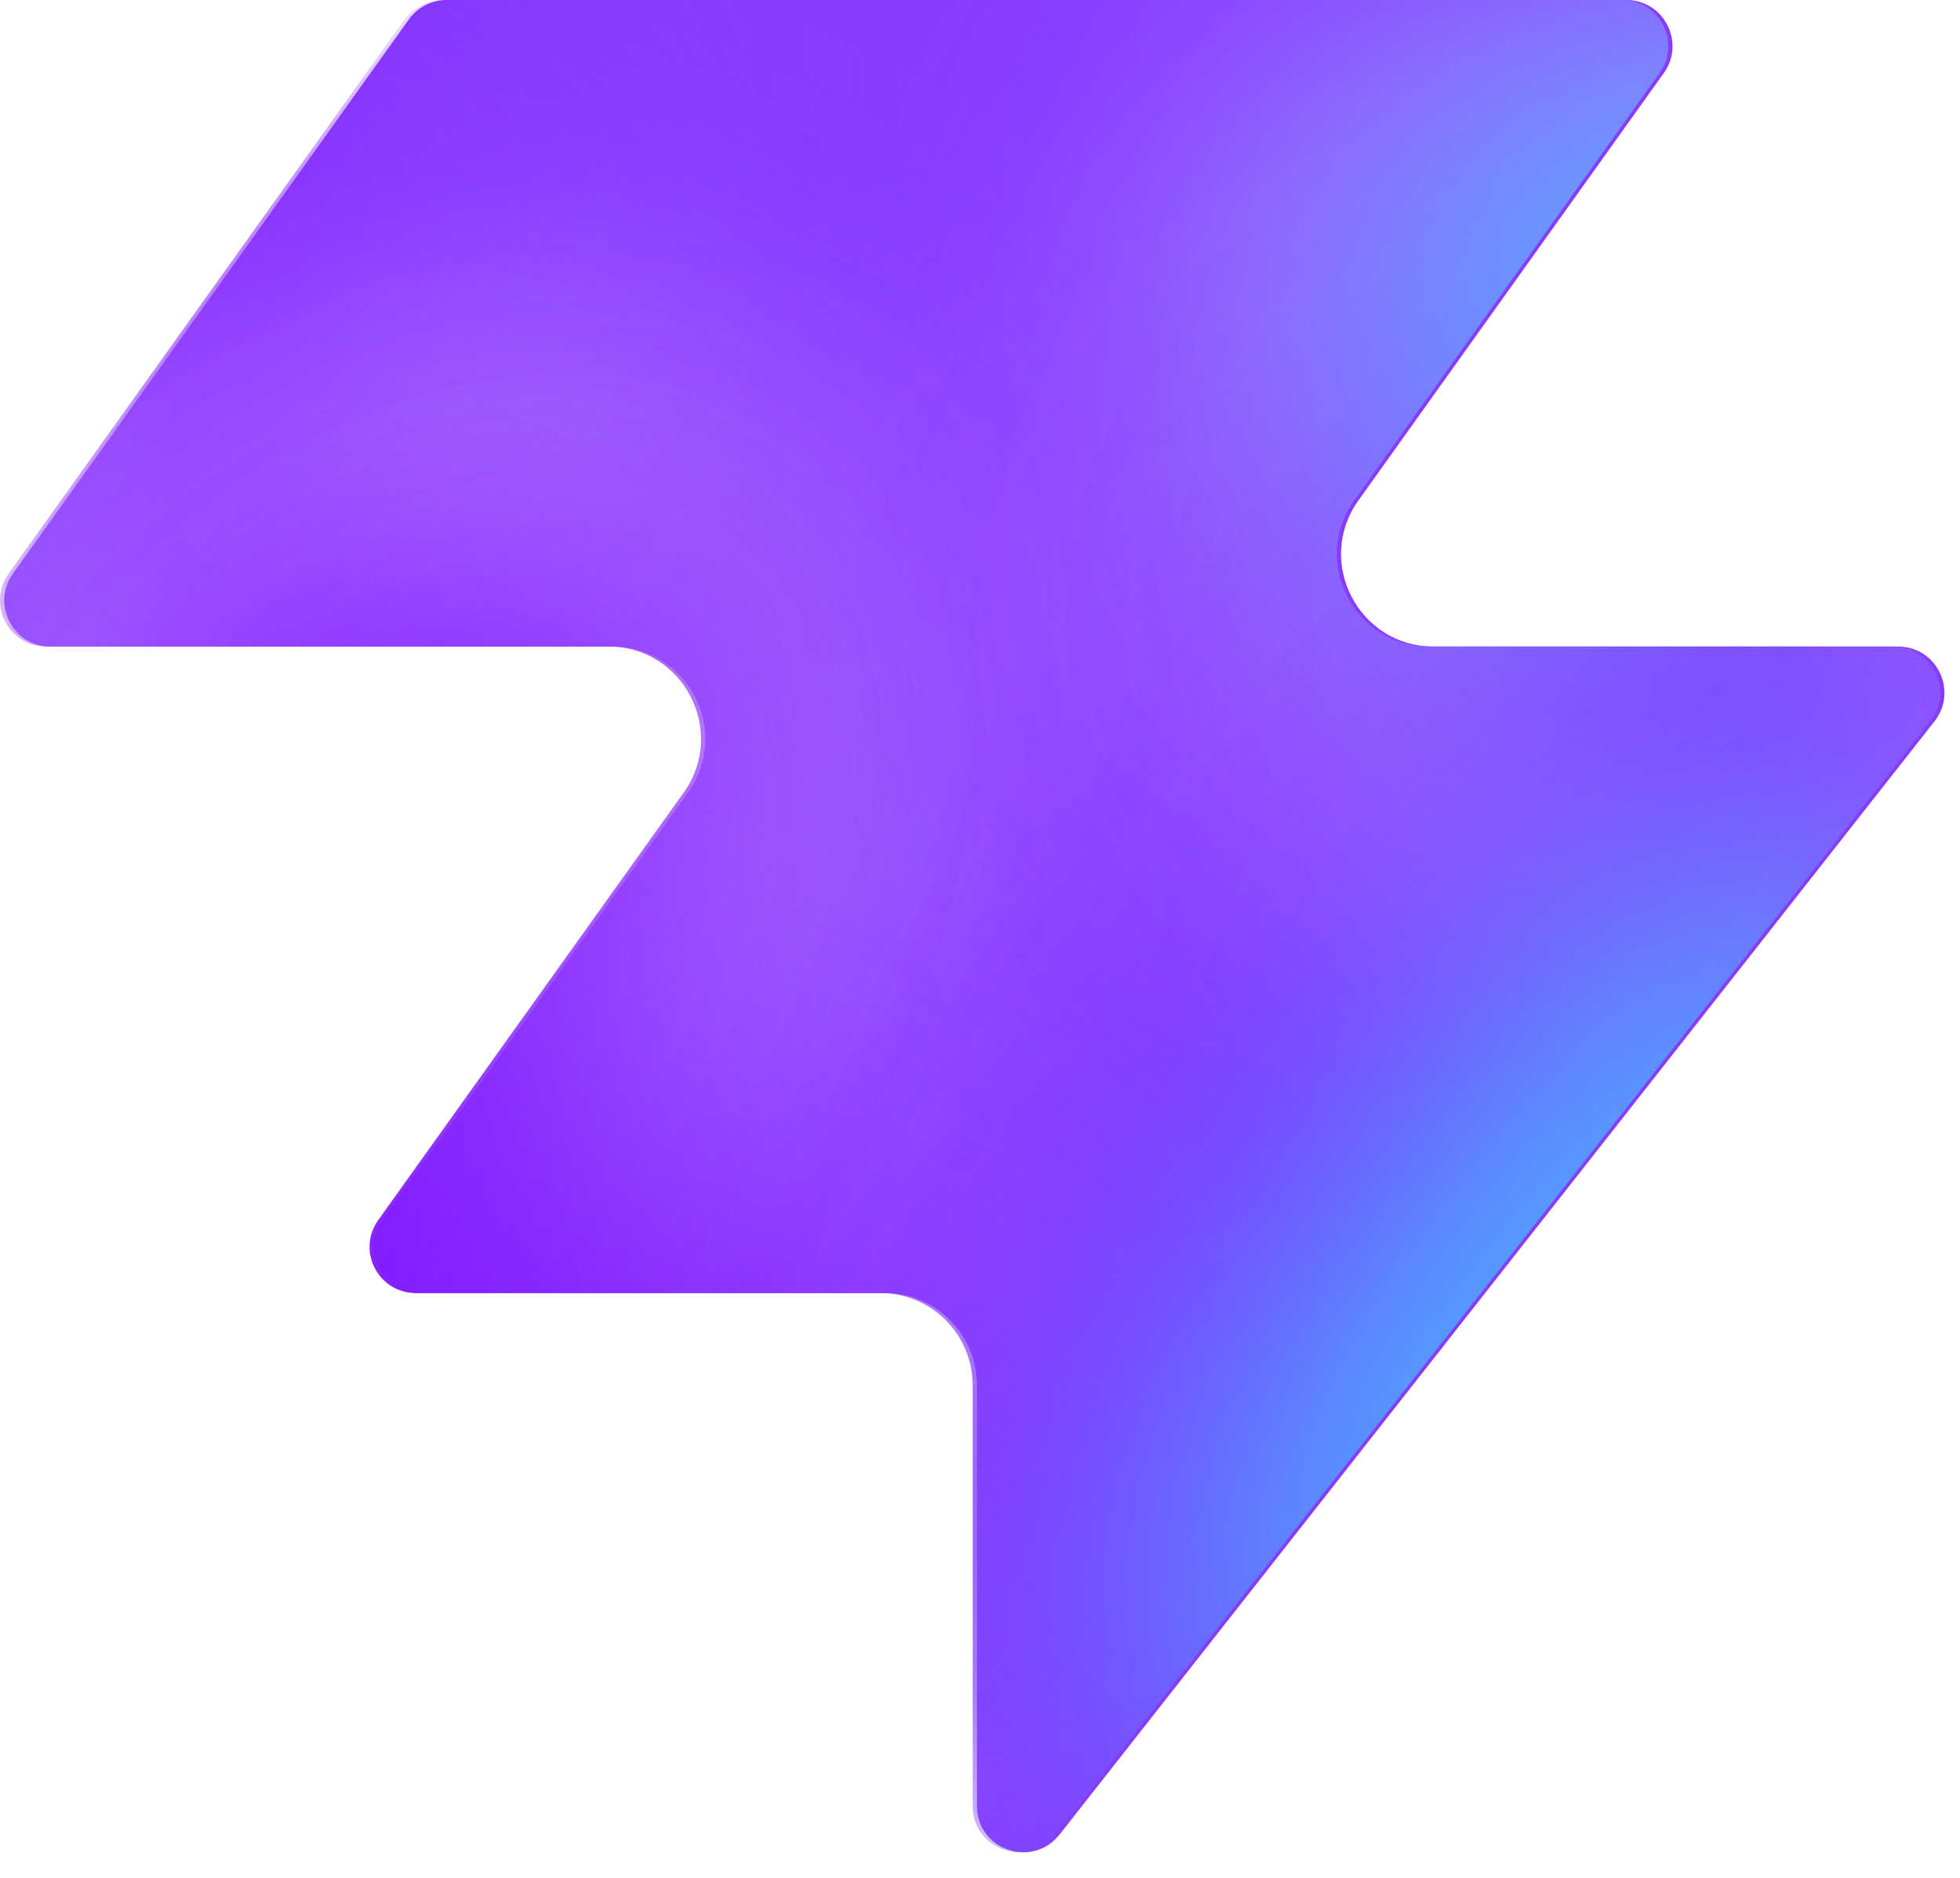
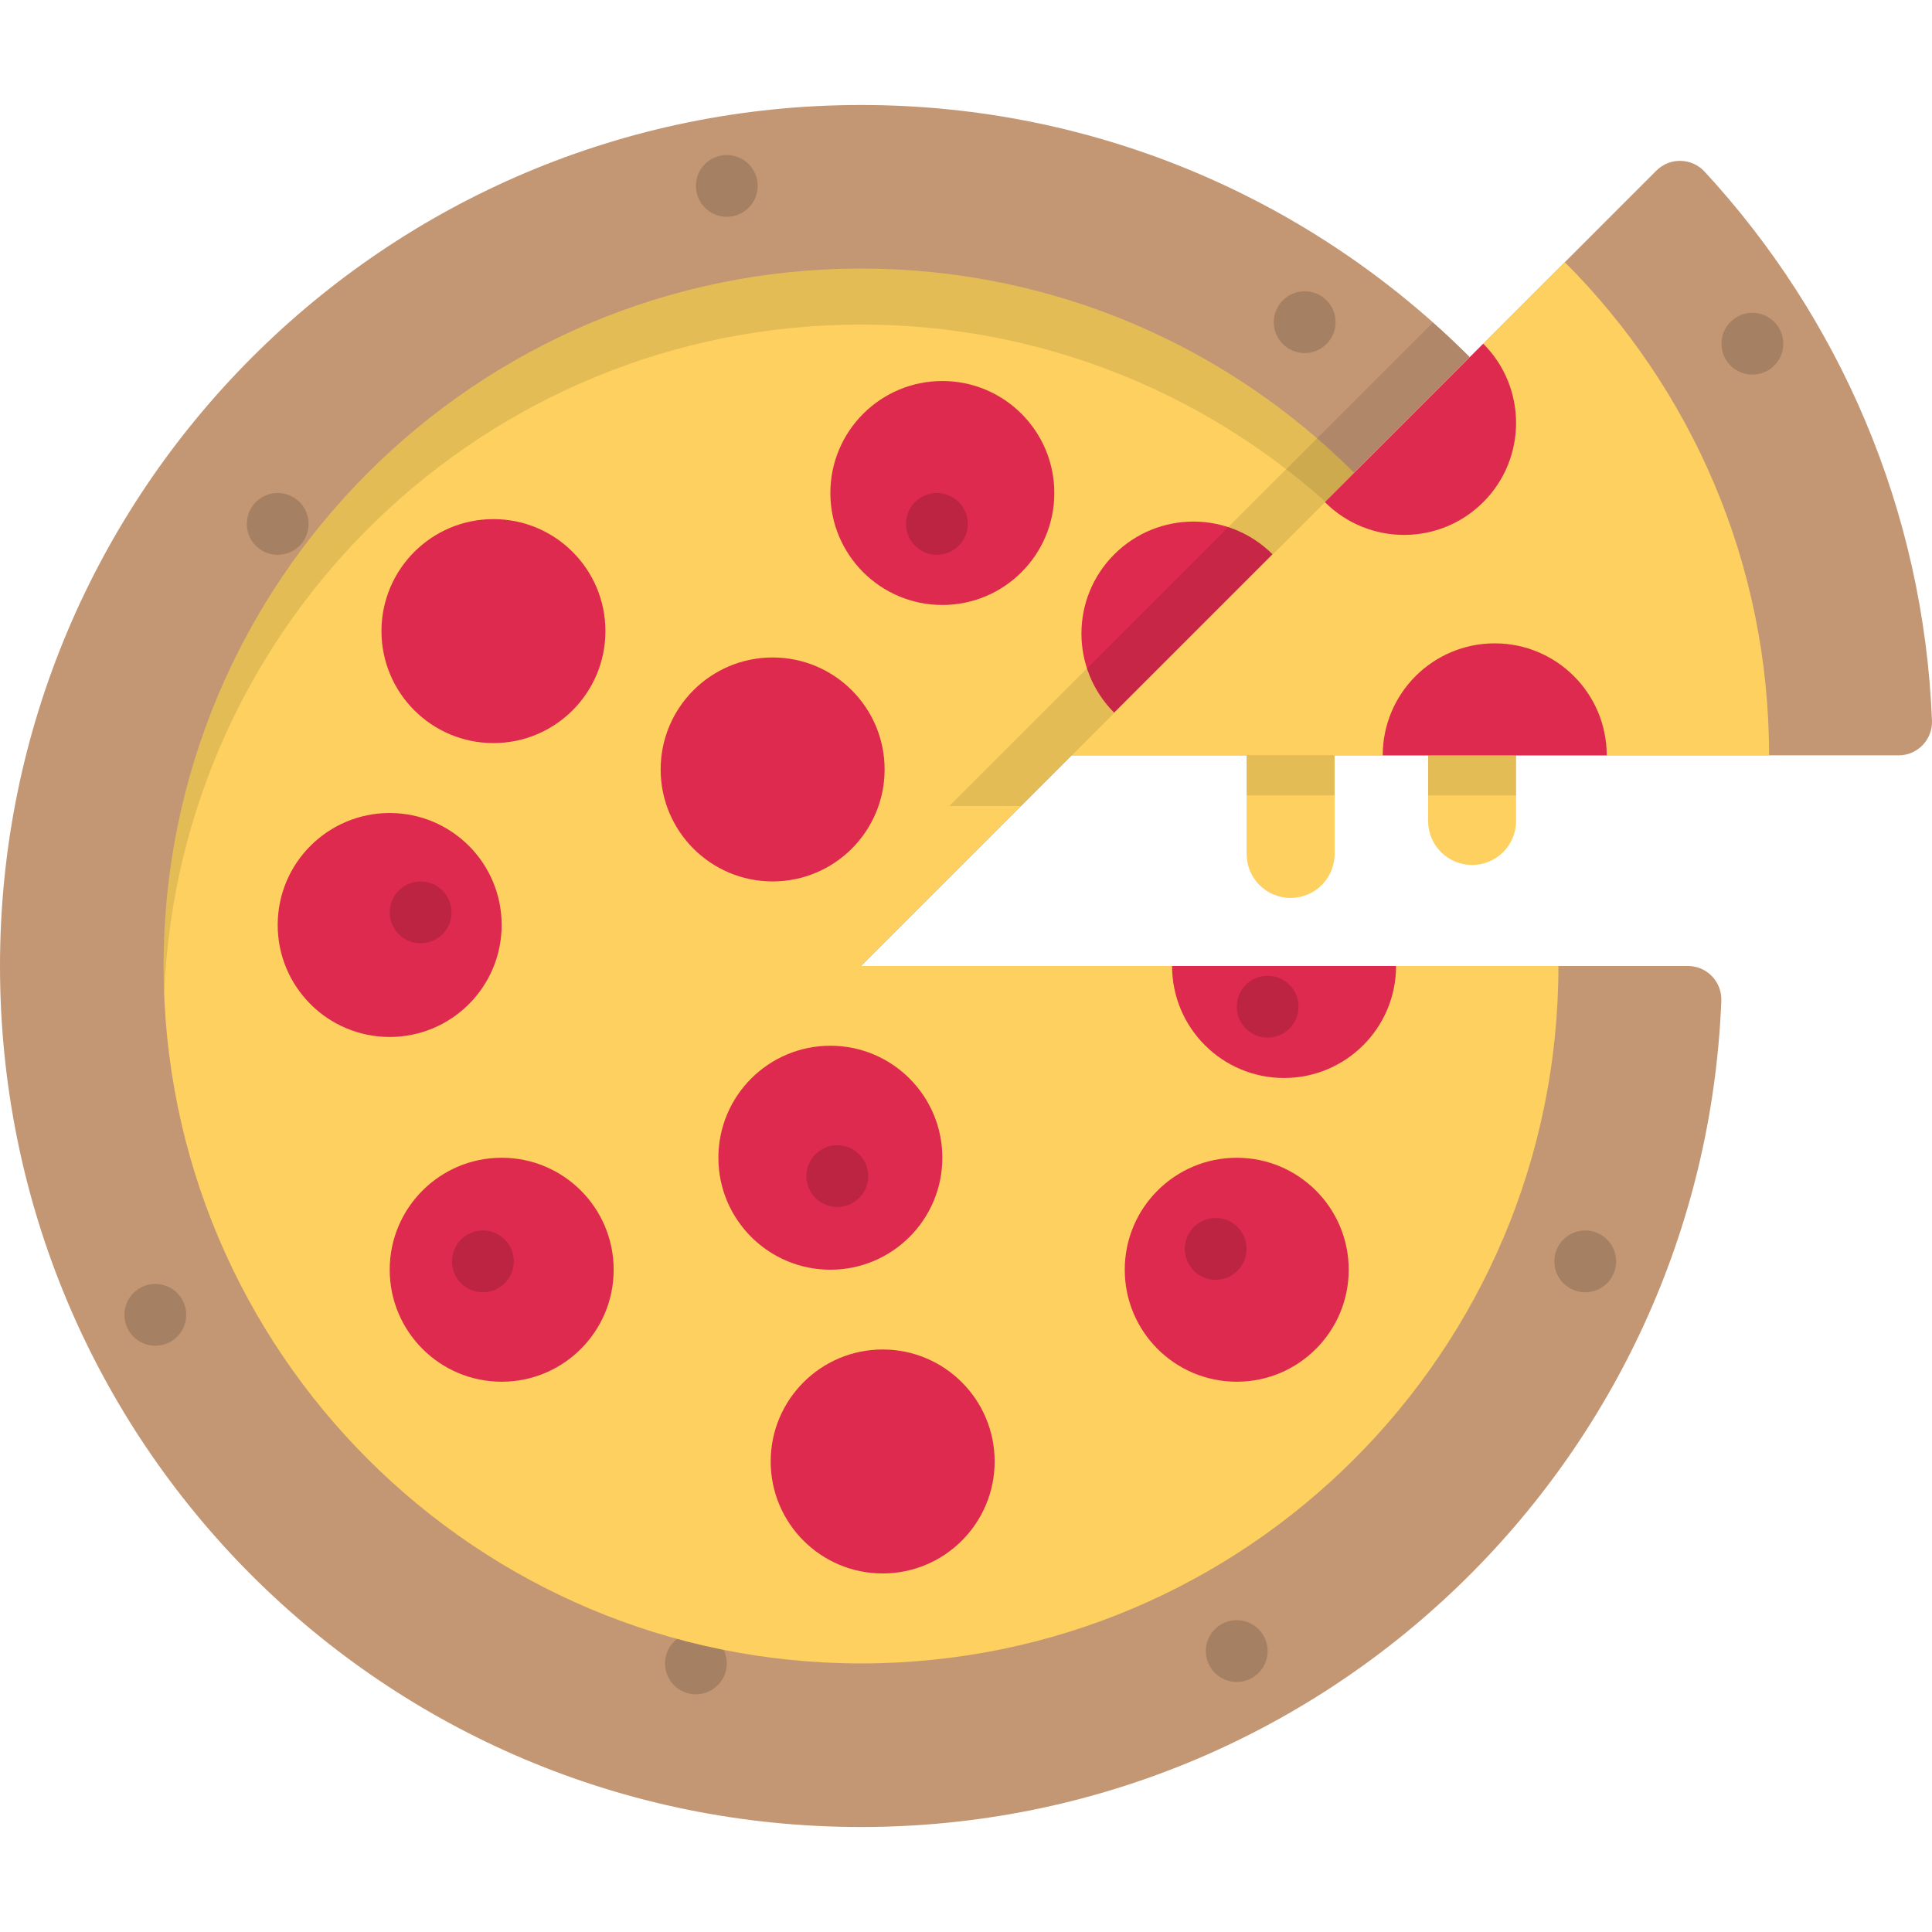
- <svg xmlns="http://www.w3.org/2000/svg" width="48" height="46" fill="none" viewBox="0 0 48 46">
-   <path fill="#863bff" d="M25.946 44.938c-.664.845-2.021.375-2.021-.698V33.937a2.26 2.26 0 0 0-2.262-2.262H10.287c-.92 0-1.456-1.04-.92-1.788l7.48-10.471c1.07-1.497 0-3.578-1.842-3.578H1.237c-.92 0-1.456-1.04-.92-1.788L10.013.474c.214-.297.556-.474.92-.474h28.894c.92 0 1.456 1.04.92 1.788l-7.48 10.471c-1.07 1.498 0 3.579 1.842 3.579h11.377c.943 0 1.473 1.088.89 1.83L25.947 44.94z" style="fill:#863bff;fill:color(display-p3 .525 .23 1);fill-opacity:1" />
-   <mask id="a" width="48" height="46" x="0" y="0" maskUnits="userSpaceOnUse" style="mask-type:alpha">
-     <path fill="#000" d="M25.842 44.938c-.664.844-2.021.375-2.021-.698V33.937a2.26 2.26 0 0 0-2.262-2.262H10.183c-.92 0-1.456-1.04-.92-1.788l7.48-10.471c1.07-1.498 0-3.579-1.842-3.579H1.133c-.92 0-1.456-1.04-.92-1.787L9.91.473c.214-.297.556-.474.92-.474h28.894c.92 0 1.456 1.04.92 1.788l-7.48 10.471c-1.07 1.498 0 3.578 1.842 3.578h11.377c.943 0 1.473 1.088.89 1.832L25.843 44.94z" style="fill:#000;fill-opacity:1" />
-   </mask>
-   <g mask="url(#a)">
-     <g filter="url(#b)">
-       <ellipse cx="5.508" cy="14.704" fill="#ede6ff" rx="5.508" ry="14.704" style="fill:#ede6ff;fill:color(display-p3 .927 .903 1);fill-opacity:1" transform="matrix(.00324 1 1 -.00324 -4.47 31.516)" />
-     </g>
-     <g filter="url(#c)">
-       <ellipse cx="10.399" cy="29.851" fill="#ede6ff" rx="10.399" ry="29.851" style="fill:#ede6ff;fill:color(display-p3 .927 .903 1);fill-opacity:1" transform="matrix(.00324 1 1 -.00324 -39.328 7.883)" />
-     </g>
-     <g filter="url(#d)">
-       <ellipse cx="5.508" cy="30.487" fill="#7e14ff" rx="5.508" ry="30.487" style="fill:#7e14ff;fill:color(display-p3 .492 .077 1);fill-opacity:1" transform="rotate(89.814 -25.913 -14.639)scale(1 -1)" />
-     </g>
-     <g filter="url(#e)">
-       <ellipse cx="5.508" cy="30.599" fill="#7e14ff" rx="5.508" ry="30.599" style="fill:#7e14ff;fill:color(display-p3 .492 .077 1);fill-opacity:1" transform="rotate(89.814 -32.644 -3.334)scale(1 -1)" />
-     </g>
-     <g filter="url(#f)">
-       <ellipse cx="5.508" cy="30.599" fill="#7e14ff" rx="5.508" ry="30.599" style="fill:#7e14ff;fill:color(display-p3 .492 .077 1);fill-opacity:1" transform="matrix(.00324 1 1 -.00324 -34.34 30.47)" />
-     </g>
-     <g filter="url(#g)">
-       <ellipse cx="14.072" cy="22.078" fill="#ede6ff" rx="14.072" ry="22.078" style="fill:#ede6ff;fill:color(display-p3 .927 .903 1);fill-opacity:1" transform="rotate(93.35 24.506 48.493)scale(-1 1)" />
-     </g>
-     <g filter="url(#h)">
-       <ellipse cx="3.47" cy="21.501" fill="#7e14ff" rx="3.47" ry="21.501" style="fill:#7e14ff;fill:color(display-p3 .492 .077 1);fill-opacity:1" transform="rotate(89.009 28.708 47.59)scale(-1 1)" />
-     </g>
-     <g filter="url(#i)">
-       <ellipse cx="3.47" cy="21.501" fill="#7e14ff" rx="3.47" ry="21.501" style="fill:#7e14ff;fill:color(display-p3 .492 .077 1);fill-opacity:1" transform="rotate(89.009 28.708 47.59)scale(-1 1)" />
-     </g>
-     <g filter="url(#j)">
-       <ellipse cx=".387" cy="8.972" fill="#7e14ff" rx="4.407" ry="29.108" style="fill:#7e14ff;fill:color(display-p3 .492 .077 1);fill-opacity:1" transform="rotate(39.51 .387 8.972)" />
-     </g>
-     <g filter="url(#k)">
-       <ellipse cx="47.523" cy="-6.092" fill="#7e14ff" rx="4.407" ry="29.108" style="fill:#7e14ff;fill:color(display-p3 .492 .077 1);fill-opacity:1" transform="rotate(37.892 47.523 -6.092)" />
-     </g>
-     <g filter="url(#l)">
-       <ellipse cx="41.412" cy="6.333" fill="#47bfff" rx="5.971" ry="9.665" style="fill:#47bfff;fill:color(display-p3 .28 .748 1);fill-opacity:1" transform="rotate(37.892 41.412 6.333)" />
-     </g>
-     <g filter="url(#m)">
-       <ellipse cx="-1.879" cy="38.332" fill="#7e14ff" rx="4.407" ry="29.108" style="fill:#7e14ff;fill:color(display-p3 .492 .077 1);fill-opacity:1" transform="rotate(37.892 -1.88 38.332)" />
-     </g>
-     <g filter="url(#n)">
-       <ellipse cx="-1.879" cy="38.332" fill="#7e14ff" rx="4.407" ry="29.108" style="fill:#7e14ff;fill:color(display-p3 .492 .077 1);fill-opacity:1" transform="rotate(37.892 -1.88 38.332)" />
-     </g>
-     <g filter="url(#o)">
-       <ellipse cx="35.651" cy="29.907" fill="#7e14ff" rx="4.407" ry="29.108" style="fill:#7e14ff;fill:color(display-p3 .492 .077 1);fill-opacity:1" transform="rotate(37.892 35.651 29.907)" />
-     </g>
-     <g filter="url(#p)">
-       <ellipse cx="38.418" cy="32.4" fill="#47bfff" rx="5.971" ry="15.297" style="fill:#47bfff;fill:color(display-p3 .28 .748 1);fill-opacity:1" transform="rotate(37.892 38.418 32.4)" />
-     </g>
+ <svg xmlns="http://www.w3.org/2000/svg" version="1.1" id="Layer_1" viewBox="0 0 512 512" xml:space="preserve" width="512" height="512">
+   <path style="fill:#C39774;" d="M228.176,255.999L389.52,94.655c-41.292-41.292-98.335-66.831-161.344-66.831  C102.158,27.825,0,129.982,0,255.999c0,126.389,101.786,228.176,228.176,228.176c122.922,0,223.142-97.2,227.991-218.934  c0.201-5.036-3.8-9.242-8.839-9.242H228.176z" />
+   <circle style="opacity:0.15;enable-background:new    ;" cx="345.757" cy="85.377" r="8.191" />
+   <circle style="opacity:0.15;enable-background:new    ;" cx="192.609" cy="49.269" r="8.191" />
+   <circle style="opacity:0.15;enable-background:new    ;" cx="73.592" cy="138.84" r="8.191" />
+   <circle style="opacity:0.15;enable-background:new    ;" cx="41.166" cy="348.444" r="8.191" />
+   <circle style="opacity:0.15;enable-background:new    ;" cx="184.418" cy="440.822" r="8.191" />
+   <circle style="opacity:0.15;enable-background:new    ;" cx="327.747" cy="437.546" r="8.191" />
+   <circle style="opacity:0.15;enable-background:new    ;" cx="420.103" cy="334.278" r="8.191" />
+   <path style="fill:#FDD05F;" d="M43.35,255.999c0,102.076,82.749,184.825,184.825,184.825s184.825-82.749,184.825-184.825H228.176  l130.691-130.69c-33.446-33.446-79.653-54.134-130.691-54.134C126.1,71.175,43.35,153.923,43.35,255.999z" />
+   <path style="opacity:0.1;enable-background:new    ;" d="M228.176,71.175C126.1,71.175,43.35,153.924,43.35,256  c0,2.486,0.063,4.957,0.161,7.42c3.896-98.634,85.075-177.405,184.664-177.405c47.262,0,90.373,17.748,123.053,46.933l7.638-7.638  C325.42,91.862,279.213,71.175,228.176,71.175z" />
+   <g>
+     <path style="fill:#DE2A4E;" d="M310.613,255.999c0,16.392,13.288,29.679,29.679,29.679c16.392,0,29.679-13.288,29.679-29.679   L310.613,255.999L310.613,255.999z" />
+     <path style="fill:#DE2A4E;" d="M337.258,146.918c-11.59-11.59-30.383-11.59-41.973,0c-11.59,11.59-11.59,30.383,0,41.973   L337.258,146.918z" />
+     <circle style="fill:#DE2A4E;" cx="249.731" cy="130.649" r="29.675" />
+     <circle style="fill:#DE2A4E;" cx="130.769" cy="167.248" r="29.675" />
+     <circle style="fill:#DE2A4E;" cx="103.267" cy="245.133" r="29.675" />
+     <circle style="fill:#DE2A4E;" cx="204.755" cy="203.913" r="29.675" />
+     <circle style="fill:#DE2A4E;" cx="132.953" cy="336.495" r="29.675" />
+     <circle style="fill:#DE2A4E;" cx="220.056" cy="306.809" r="29.675" />
+     <circle style="fill:#DE2A4E;" cx="233.916" cy="387.304" r="29.675" />
+     <circle style="fill:#DE2A4E;" cx="327.747" cy="336.495" r="29.675" />
  </g>
-   <defs>
-     <filter id="b" width="60.045" height="41.654" x="-19.77" y="16.149" color-interpolation-filters="sRGB" filterUnits="userSpaceOnUse">
-       <feFlood flood-opacity="0" result="BackgroundImageFix" />
-       <feBlend in="SourceGraphic" in2="BackgroundImageFix" result="shape" />
-       <feGaussianBlur result="effect1_foregroundBlur_2002_17158" stdDeviation="7.659" />
-     </filter>
-     <filter id="c" width="90.34" height="51.437" x="-54.613" y="-7.533" color-interpolation-filters="sRGB" filterUnits="userSpaceOnUse">
-       <feFlood flood-opacity="0" result="BackgroundImageFix" />
-       <feBlend in="SourceGraphic" in2="BackgroundImageFix" result="shape" />
-       <feGaussianBlur result="effect1_foregroundBlur_2002_17158" stdDeviation="7.659" />
-     </filter>
-     <filter id="d" width="79.355" height="29.4" x="-49.64" y="2.03" color-interpolation-filters="sRGB" filterUnits="userSpaceOnUse">
-       <feFlood flood-opacity="0" result="BackgroundImageFix" />
-       <feBlend in="SourceGraphic" in2="BackgroundImageFix" result="shape" />
-       <feGaussianBlur result="effect1_foregroundBlur_2002_17158" stdDeviation="4.596" />
-     </filter>
-     <filter id="e" width="79.579" height="29.4" x="-45.045" y="20.029" color-interpolation-filters="sRGB" filterUnits="userSpaceOnUse">
-       <feFlood flood-opacity="0" result="BackgroundImageFix" />
-       <feBlend in="SourceGraphic" in2="BackgroundImageFix" result="shape" />
-       <feGaussianBlur result="effect1_foregroundBlur_2002_17158" stdDeviation="4.596" />
-     </filter>
-     <filter id="f" width="79.579" height="29.4" x="-43.513" y="21.178" color-interpolation-filters="sRGB" filterUnits="userSpaceOnUse">
-       <feFlood flood-opacity="0" result="BackgroundImageFix" />
-       <feBlend in="SourceGraphic" in2="BackgroundImageFix" result="shape" />
-       <feGaussianBlur result="effect1_foregroundBlur_2002_17158" stdDeviation="4.596" />
-     </filter>
-     <filter id="g" width="74.749" height="58.852" x="15.756" y="-17.901" color-interpolation-filters="sRGB" filterUnits="userSpaceOnUse">
-       <feFlood flood-opacity="0" result="BackgroundImageFix" />
-       <feBlend in="SourceGraphic" in2="BackgroundImageFix" result="shape" />
-       <feGaussianBlur result="effect1_foregroundBlur_2002_17158" stdDeviation="7.659" />
-     </filter>
-     <filter id="h" width="61.377" height="25.362" x="23.548" y="2.284" color-interpolation-filters="sRGB" filterUnits="userSpaceOnUse">
-       <feFlood flood-opacity="0" result="BackgroundImageFix" />
-       <feBlend in="SourceGraphic" in2="BackgroundImageFix" result="shape" />
-       <feGaussianBlur result="effect1_foregroundBlur_2002_17158" stdDeviation="4.596" />
-     </filter>
-     <filter id="i" width="61.377" height="25.362" x="23.548" y="2.284" color-interpolation-filters="sRGB" filterUnits="userSpaceOnUse">
-       <feFlood flood-opacity="0" result="BackgroundImageFix" />
-       <feBlend in="SourceGraphic" in2="BackgroundImageFix" result="shape" />
-       <feGaussianBlur result="effect1_foregroundBlur_2002_17158" stdDeviation="4.596" />
-     </filter>
-     <filter id="j" width="56.045" height="63.649" x="-27.636" y="-22.853" color-interpolation-filters="sRGB" filterUnits="userSpaceOnUse">
-       <feFlood flood-opacity="0" result="BackgroundImageFix" />
-       <feBlend in="SourceGraphic" in2="BackgroundImageFix" result="shape" />
-       <feGaussianBlur result="effect1_foregroundBlur_2002_17158" stdDeviation="4.596" />
-     </filter>
-     <filter id="k" width="54.814" height="64.646" x="20.116" y="-38.415" color-interpolation-filters="sRGB" filterUnits="userSpaceOnUse">
-       <feFlood flood-opacity="0" result="BackgroundImageFix" />
-       <feBlend in="SourceGraphic" in2="BackgroundImageFix" result="shape" />
-       <feGaussianBlur result="effect1_foregroundBlur_2002_17158" stdDeviation="4.596" />
-     </filter>
-     <filter id="l" width="33.541" height="35.313" x="24.641" y="-11.323" color-interpolation-filters="sRGB" filterUnits="userSpaceOnUse">
-       <feFlood flood-opacity="0" result="BackgroundImageFix" />
-       <feBlend in="SourceGraphic" in2="BackgroundImageFix" result="shape" />
-       <feGaussianBlur result="effect1_foregroundBlur_2002_17158" stdDeviation="4.596" />
-     </filter>
-     <filter id="m" width="54.814" height="64.646" x="-29.286" y="6.009" color-interpolation-filters="sRGB" filterUnits="userSpaceOnUse">
-       <feFlood flood-opacity="0" result="BackgroundImageFix" />
-       <feBlend in="SourceGraphic" in2="BackgroundImageFix" result="shape" />
-       <feGaussianBlur result="effect1_foregroundBlur_2002_17158" stdDeviation="4.596" />
-     </filter>
-     <filter id="n" width="54.814" height="64.646" x="-29.286" y="6.009" color-interpolation-filters="sRGB" filterUnits="userSpaceOnUse">
-       <feFlood flood-opacity="0" result="BackgroundImageFix" />
-       <feBlend in="SourceGraphic" in2="BackgroundImageFix" result="shape" />
-       <feGaussianBlur result="effect1_foregroundBlur_2002_17158" stdDeviation="4.596" />
-     </filter>
-     <filter id="o" width="54.814" height="64.646" x="8.244" y="-2.416" color-interpolation-filters="sRGB" filterUnits="userSpaceOnUse">
-       <feFlood flood-opacity="0" result="BackgroundImageFix" />
-       <feBlend in="SourceGraphic" in2="BackgroundImageFix" result="shape" />
-       <feGaussianBlur result="effect1_foregroundBlur_2002_17158" stdDeviation="4.596" />
-     </filter>
-     <filter id="p" width="39.409" height="43.623" x="18.713" y="10.588" color-interpolation-filters="sRGB" filterUnits="userSpaceOnUse">
-       <feFlood flood-opacity="0" result="BackgroundImageFix" />
-       <feBlend in="SourceGraphic" in2="BackgroundImageFix" result="shape" />
-       <feGaussianBlur result="effect1_foregroundBlur_2002_17158" stdDeviation="4.596" />
-     </filter>
-   </defs>
+   <circle style="opacity:0.15;enable-background:new    ;" cx="322.177" cy="330.969" r="8.191" />
+   <circle style="opacity:0.15;enable-background:new    ;" cx="221.891" cy="311.681" r="8.191" />
+   <circle style="opacity:0.15;enable-background:new    ;" cx="335.939" cy="266.78" r="8.191" />
+   <circle style="opacity:0.15;enable-background:new    ;" cx="248.279" cy="138.84" r="8.191" />
+   <circle style="opacity:0.15;enable-background:new    ;" cx="111.47" cy="241.791" r="8.191" />
+   <circle style="opacity:0.15;enable-background:new    ;" cx="127.973" cy="334.278" r="8.191" />
+   <path style="opacity:0.1;enable-background:new    ;" d="M379.747,85.46L251.603,213.602h18.969L389.52,94.655  C386.357,91.492,383.09,88.433,379.747,85.46z" />
+   <g>
+     <path style="fill:#FDD05F;" d="M342.026,237.964L342.026,237.964c-6.438,0-11.658-5.22-11.658-11.658v-26.131h23.316v26.131   C353.684,232.744,348.464,237.964,342.026,237.964z" />
+     <path style="fill:#FDD05F;" d="M390.117,229.226L390.117,229.226c-6.439,0-11.658-5.22-11.658-11.658v-17.393h23.316v17.393   C401.775,224.007,396.556,229.226,390.117,229.226z" />
+   </g>
+   <path style="fill:#C39774;" d="M451.763,45.513c-3.423-3.711-9.229-3.872-12.798-0.303l-24.273,24.273L284,200.175h219.151  c5.03,0,9.041-4.191,8.841-9.217C509.766,134.915,487.326,84.07,451.763,45.513z" />
+   <circle style="opacity:0.15;enable-background:new    ;" cx="464.403" cy="91.089" r="8.191" />
+   <path style="fill:#FDD05F;" d="M468.825,200.175c0-51.037-20.687-97.244-54.134-130.691L284,200.175H468.825z" />
+   <g>
+     <path style="fill:#DE2A4E;" d="M425.797,200.175c0-16.392-13.288-29.679-29.679-29.679c-16.392,0-29.679,13.288-29.679,29.679   H425.797z" />
+     <path style="fill:#DE2A4E;" d="M351.109,133.066c11.59,11.59,30.383,11.59,41.973,0c11.59-11.59,11.59-30.383,0-41.973   L351.109,133.066z" />
+   </g>
+   <rect x="330.368" y="200.178" style="opacity:0.1;enable-background:new    ;" width="23.316" height="10.601" />
+   <rect x="378.458" y="200.178" style="opacity:0.1;enable-background:new    ;" width="23.316" height="10.601" />
</svg>
